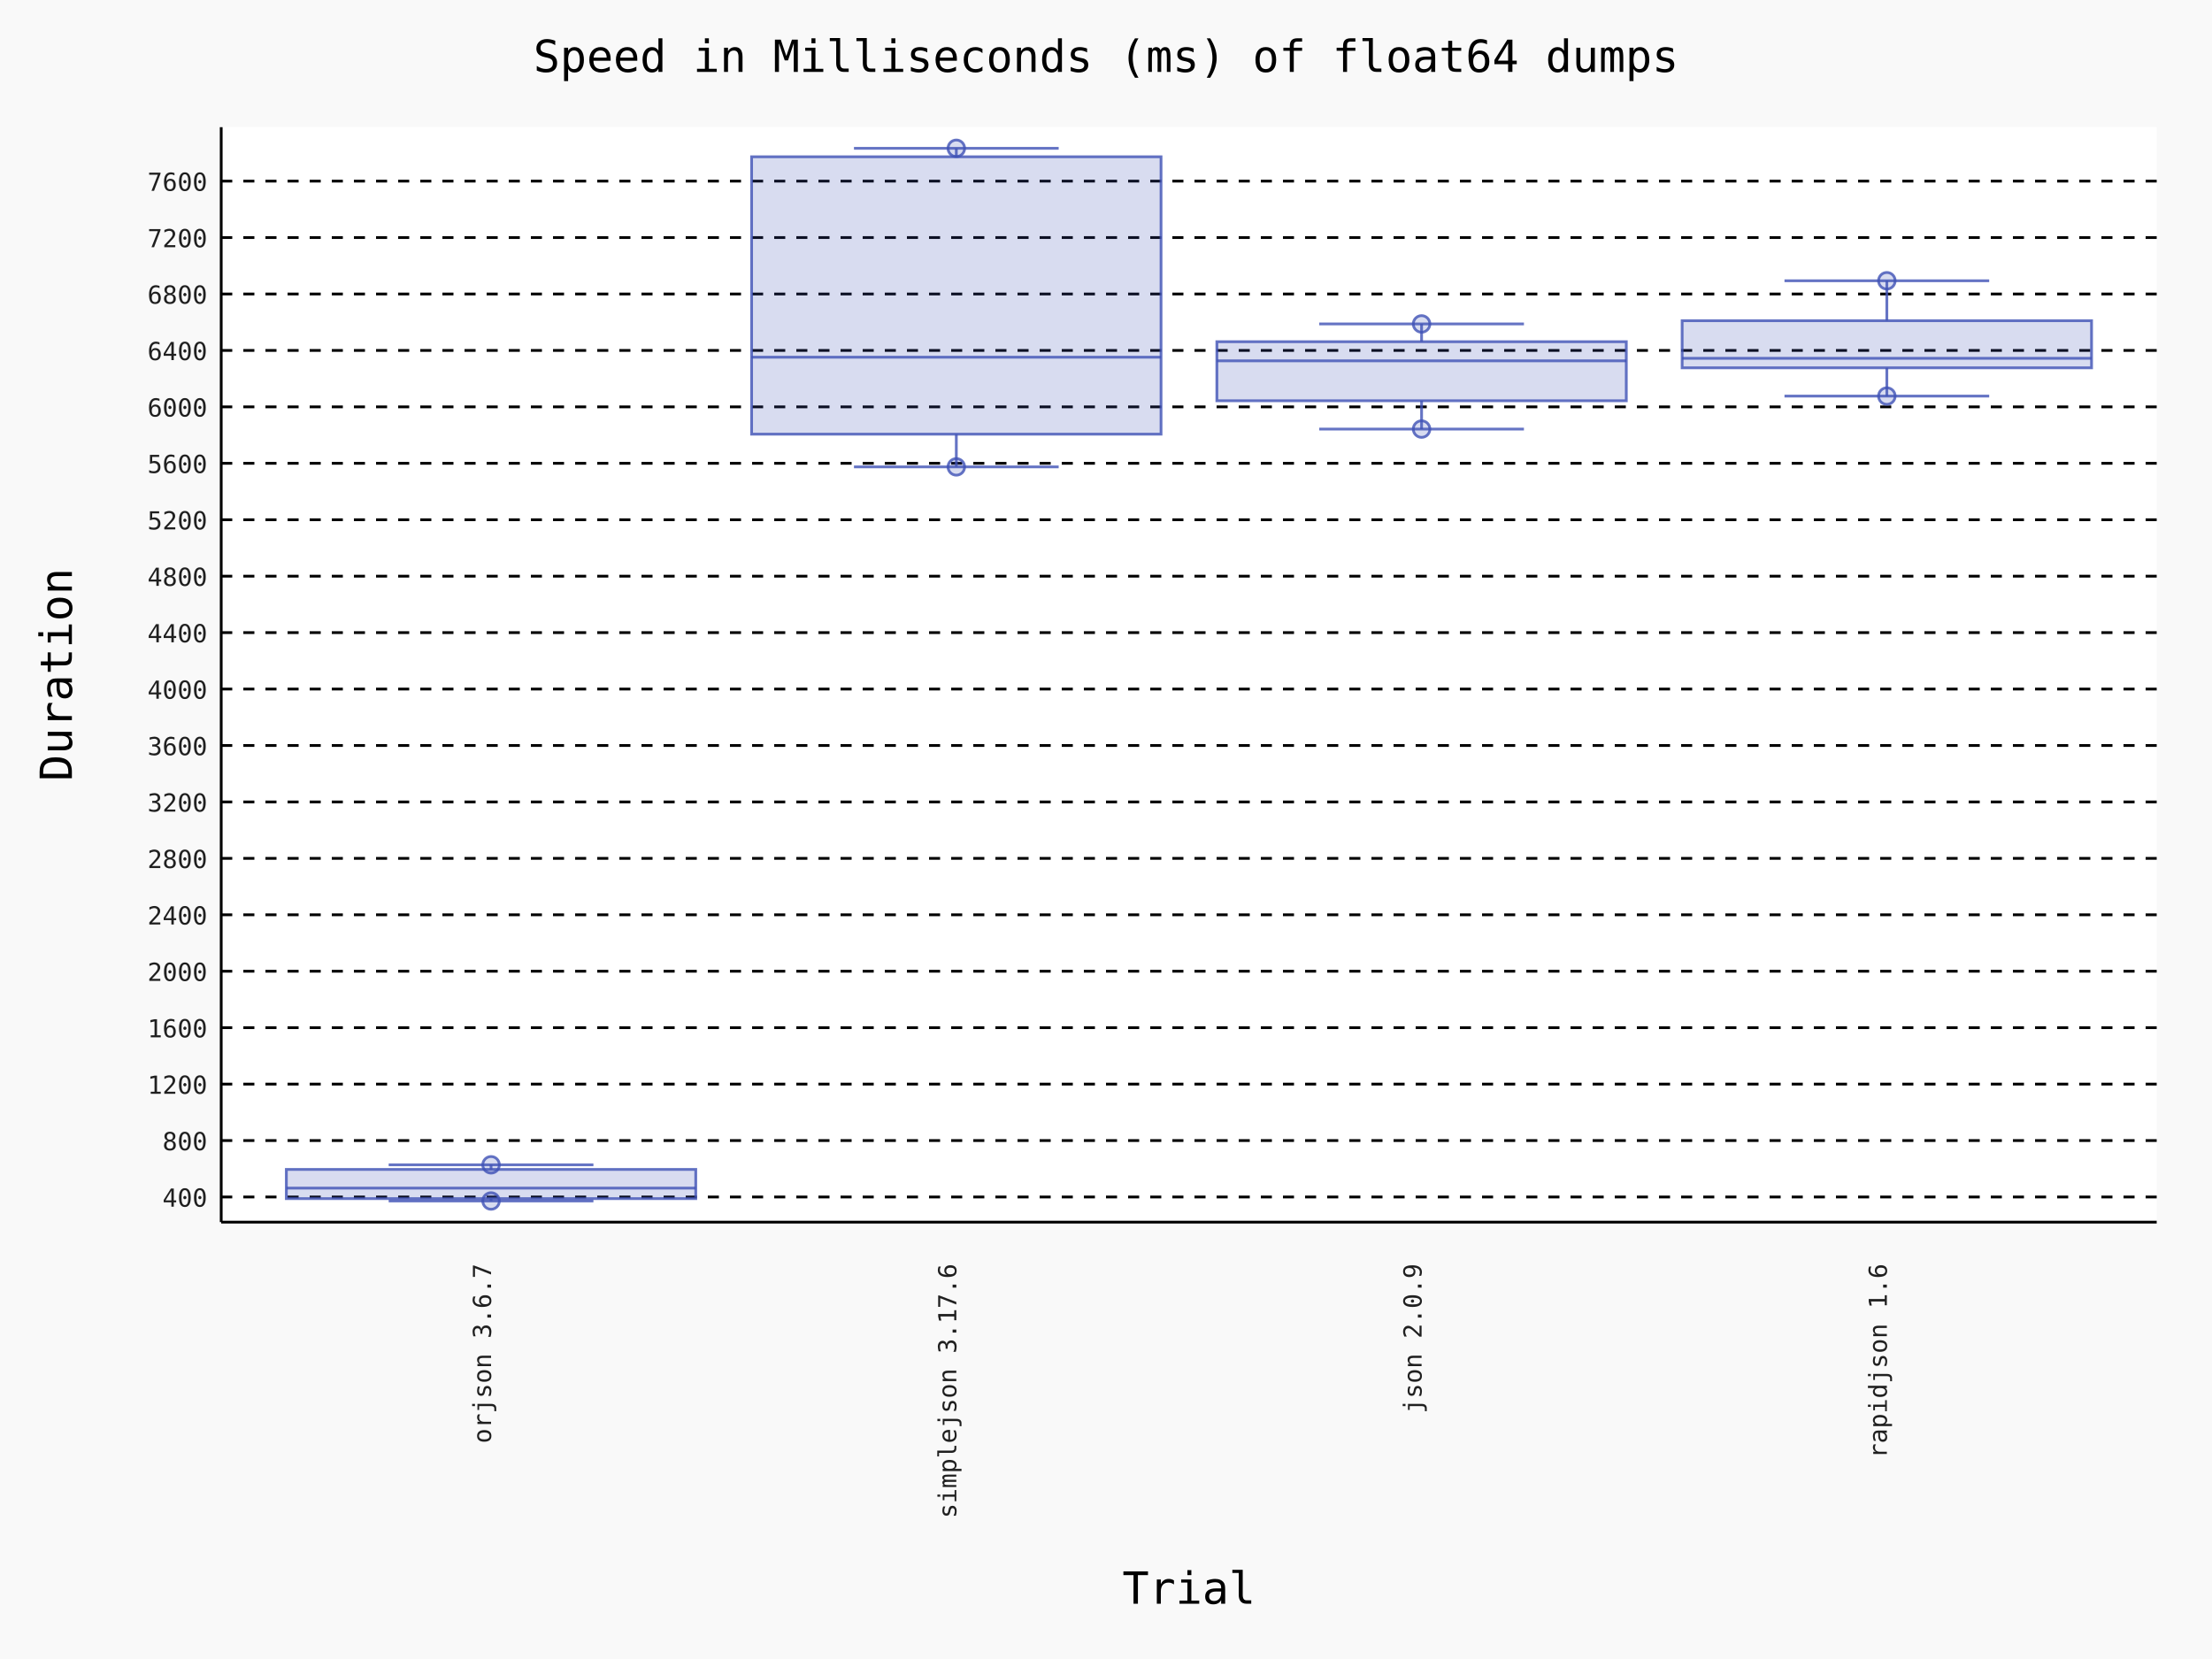
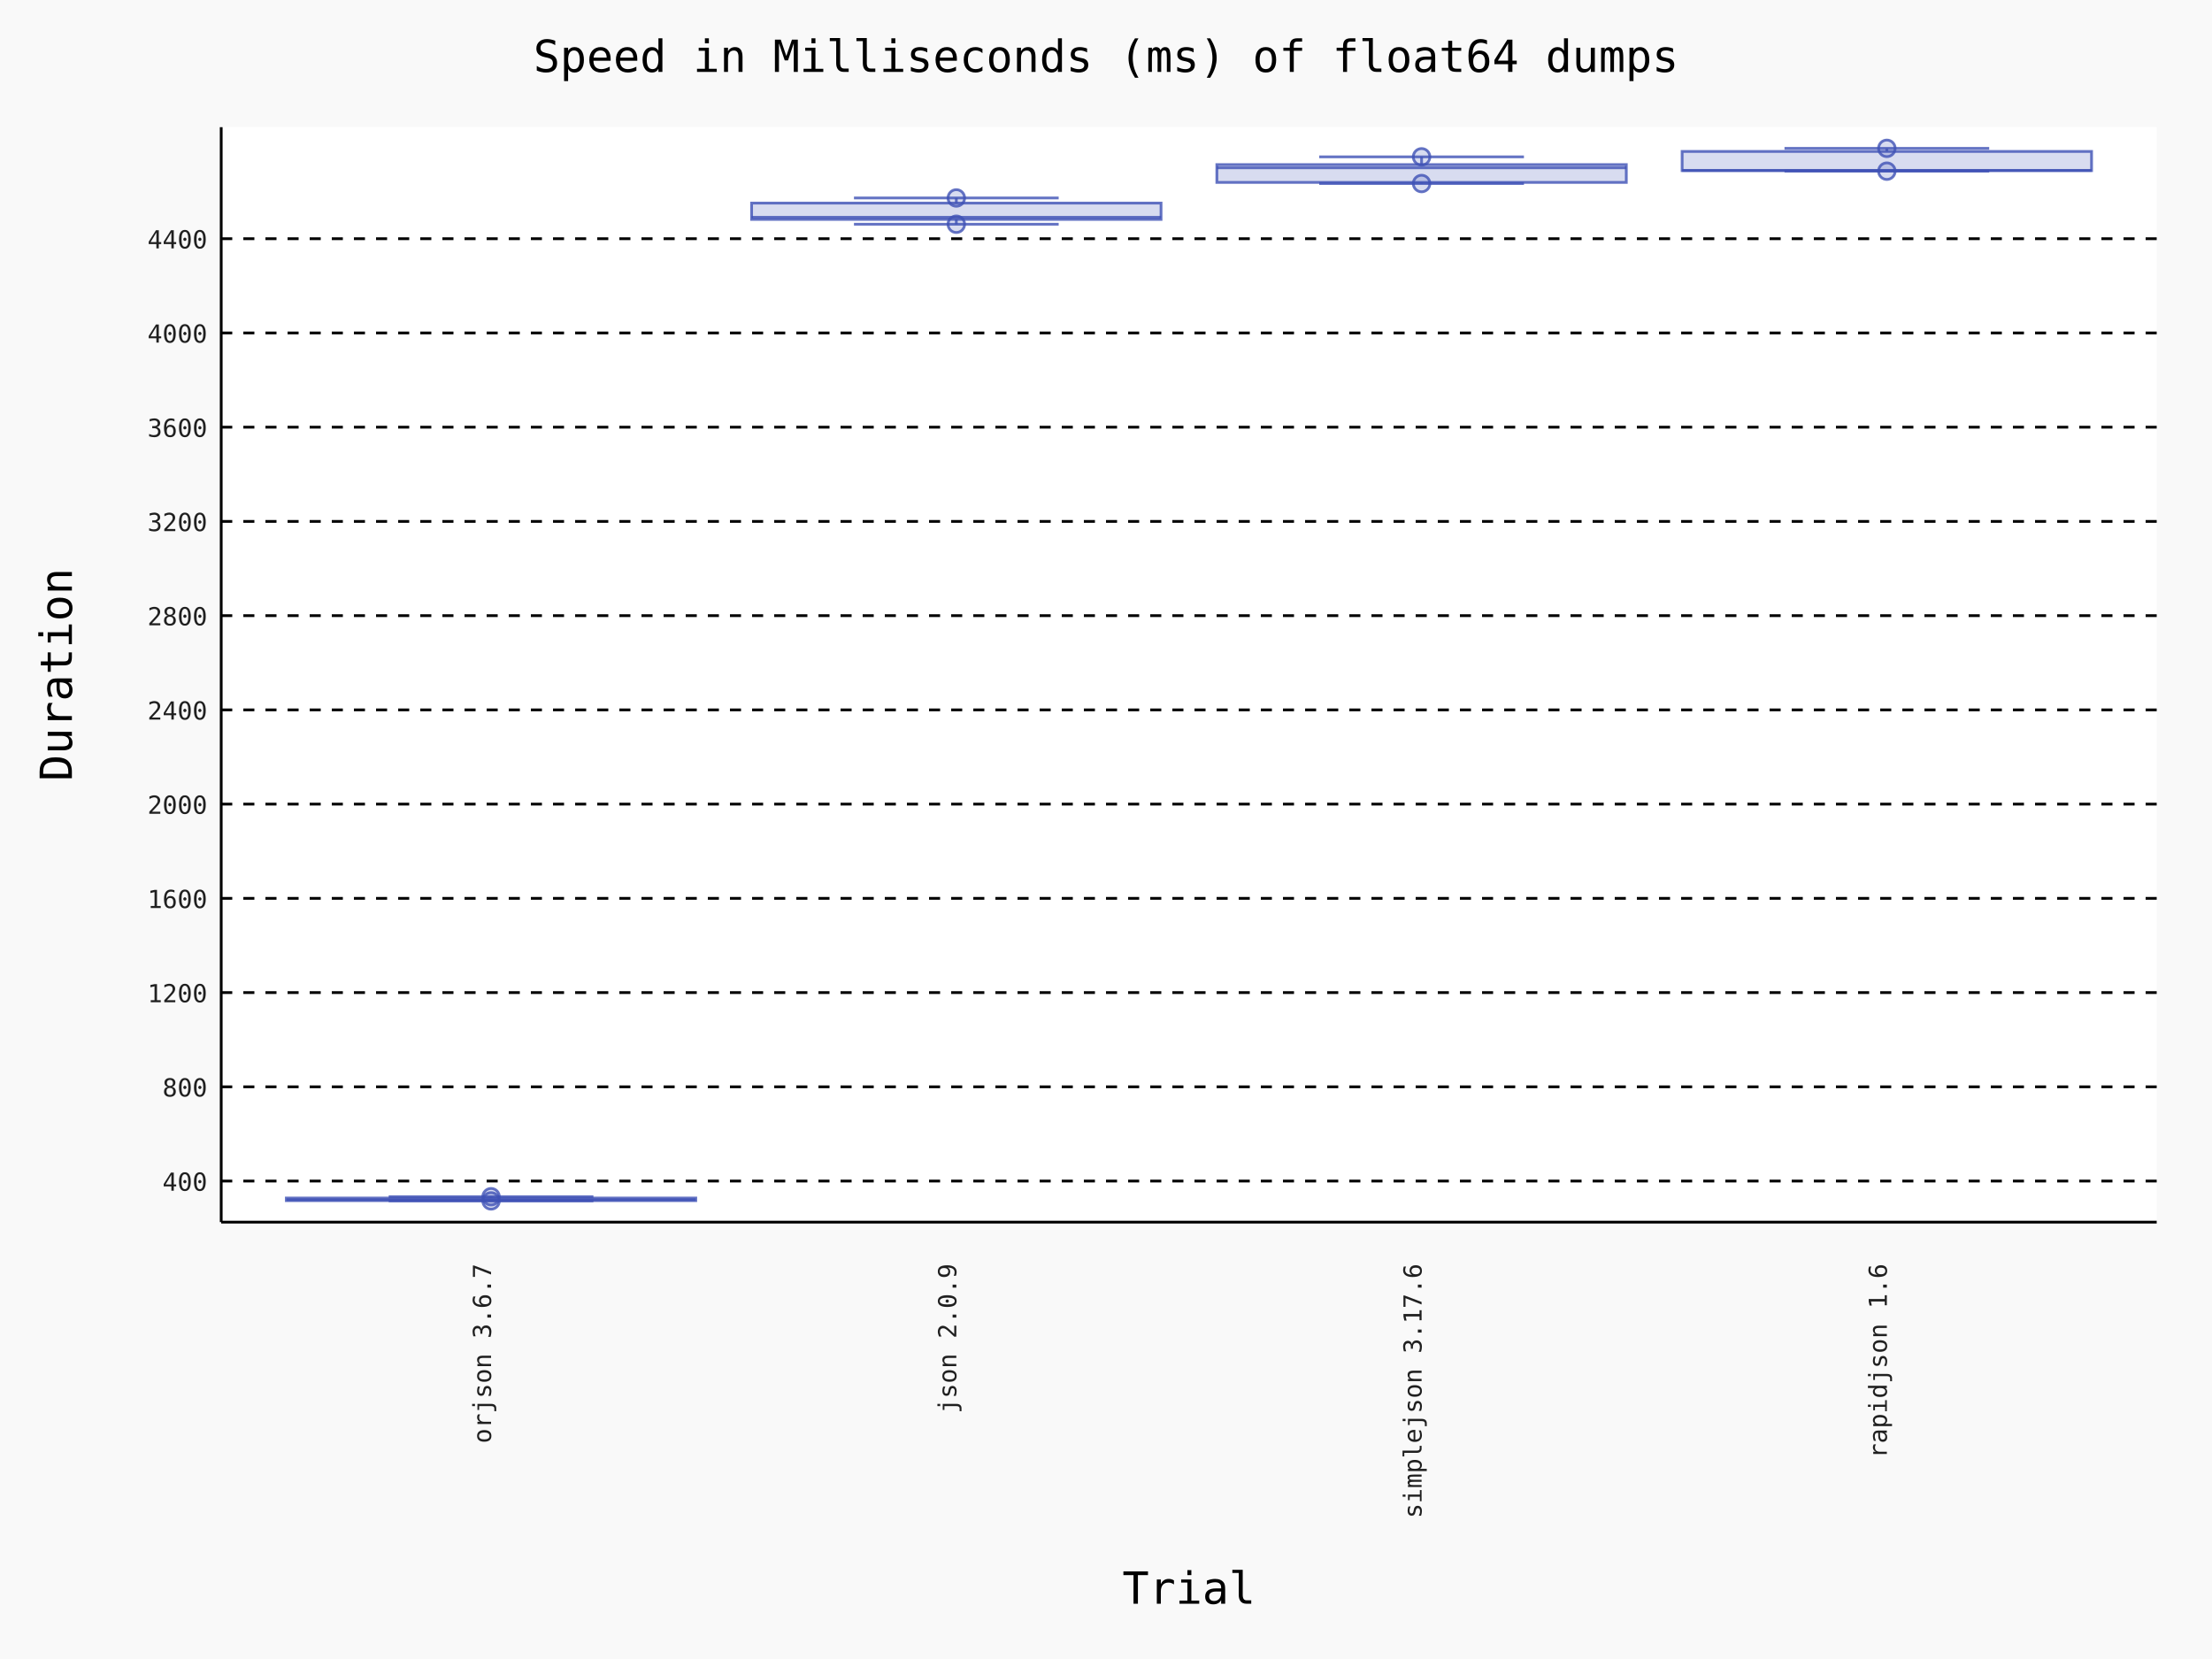
- <svg xmlns="http://www.w3.org/2000/svg" id="chart-a0ef05c3-7098-433a-9651-b5ea1ead9136" class="pygal-chart" viewBox="0 0 800 600">
+ <svg xmlns="http://www.w3.org/2000/svg" id="chart-a1914280-4fb1-48da-9730-33b486ab9bc2" class="pygal-chart" viewBox="0 0 800 600">
  <defs>
-     <style type="text/css">#chart-a0ef05c3-7098-433a-9651-b5ea1ead9136{-webkit-user-select:none;-webkit-font-smoothing:antialiased;font-family:Consolas,"Deja Vu Sans Mono","Bitstream Vera Sans Mono","Courier New",monospace}#chart-a0ef05c3-7098-433a-9651-b5ea1ead9136 .title{font-family:Consolas,"Deja Vu Sans Mono","Bitstream Vera Sans Mono","Courier New",monospace;font-size:16px}#chart-a0ef05c3-7098-433a-9651-b5ea1ead9136 .legends .legend text{font-family:Consolas,"Deja Vu Sans Mono","Bitstream Vera Sans Mono","Courier New",monospace;font-size:14px}#chart-a0ef05c3-7098-433a-9651-b5ea1ead9136 .axis text{font-family:Consolas,"Deja Vu Sans Mono","Bitstream Vera Sans Mono","Courier New",monospace;font-size:10px}#chart-a0ef05c3-7098-433a-9651-b5ea1ead9136 .axis text.major{font-family:Consolas,"Deja Vu Sans Mono","Bitstream Vera Sans Mono","Courier New",monospace;font-size:10px}#chart-a0ef05c3-7098-433a-9651-b5ea1ead9136 .text-overlay text.value{font-family:Consolas,"Deja Vu Sans Mono","Bitstream Vera Sans Mono","Courier New",monospace;font-size:16px}#chart-a0ef05c3-7098-433a-9651-b5ea1ead9136 .text-overlay text.label{font-family:Consolas,"Deja Vu Sans Mono","Bitstream Vera Sans Mono","Courier New",monospace;font-size:10px}#chart-a0ef05c3-7098-433a-9651-b5ea1ead9136 .tooltip{font-family:Consolas,"Deja Vu Sans Mono","Bitstream Vera Sans Mono","Courier New",monospace;font-size:14px}#chart-a0ef05c3-7098-433a-9651-b5ea1ead9136 text.no_data{font-family:Consolas,"Deja Vu Sans Mono","Bitstream Vera Sans Mono","Courier New",monospace;font-size:64px}
- #chart-a0ef05c3-7098-433a-9651-b5ea1ead9136{background-color:rgba(249,249,249,1)}#chart-a0ef05c3-7098-433a-9651-b5ea1ead9136 path,#chart-a0ef05c3-7098-433a-9651-b5ea1ead9136 line,#chart-a0ef05c3-7098-433a-9651-b5ea1ead9136 rect,#chart-a0ef05c3-7098-433a-9651-b5ea1ead9136 circle{-webkit-transition:150ms;-moz-transition:150ms;transition:150ms}#chart-a0ef05c3-7098-433a-9651-b5ea1ead9136 .graph &gt; .background{fill:rgba(249,249,249,1)}#chart-a0ef05c3-7098-433a-9651-b5ea1ead9136 .plot &gt; .background{fill:rgba(255,255,255,1)}#chart-a0ef05c3-7098-433a-9651-b5ea1ead9136 .graph{fill:rgba(0,0,0,.87)}#chart-a0ef05c3-7098-433a-9651-b5ea1ead9136 text.no_data{fill:rgba(0,0,0,1)}#chart-a0ef05c3-7098-433a-9651-b5ea1ead9136 .title{fill:rgba(0,0,0,1)}#chart-a0ef05c3-7098-433a-9651-b5ea1ead9136 .legends .legend text{fill:rgba(0,0,0,.87)}#chart-a0ef05c3-7098-433a-9651-b5ea1ead9136 .legends .legend:hover text{fill:rgba(0,0,0,1)}#chart-a0ef05c3-7098-433a-9651-b5ea1ead9136 .axis .line{stroke:rgba(0,0,0,1)}#chart-a0ef05c3-7098-433a-9651-b5ea1ead9136 .axis .guide.line{stroke:rgba(0,0,0,.54)}#chart-a0ef05c3-7098-433a-9651-b5ea1ead9136 .axis .major.line{stroke:rgba(0,0,0,.87)}#chart-a0ef05c3-7098-433a-9651-b5ea1ead9136 .axis text.major{fill:rgba(0,0,0,1)}#chart-a0ef05c3-7098-433a-9651-b5ea1ead9136 .axis.y .guides:hover .guide.line,#chart-a0ef05c3-7098-433a-9651-b5ea1ead9136 .line-graph .axis.x .guides:hover .guide.line,#chart-a0ef05c3-7098-433a-9651-b5ea1ead9136 .stackedline-graph .axis.x .guides:hover .guide.line,#chart-a0ef05c3-7098-433a-9651-b5ea1ead9136 .xy-graph .axis.x .guides:hover .guide.line{stroke:rgba(0,0,0,1)}#chart-a0ef05c3-7098-433a-9651-b5ea1ead9136 .axis .guides:hover text{fill:rgba(0,0,0,1)}#chart-a0ef05c3-7098-433a-9651-b5ea1ead9136 .reactive{fill-opacity:.7;stroke-opacity:.8;stroke-width:1}#chart-a0ef05c3-7098-433a-9651-b5ea1ead9136 .ci{stroke:rgba(0,0,0,.87)}#chart-a0ef05c3-7098-433a-9651-b5ea1ead9136 .reactive.active,#chart-a0ef05c3-7098-433a-9651-b5ea1ead9136 .active .reactive{fill-opacity:.8;stroke-opacity:.9;stroke-width:4}#chart-a0ef05c3-7098-433a-9651-b5ea1ead9136 .ci .reactive.active{stroke-width:1.5}#chart-a0ef05c3-7098-433a-9651-b5ea1ead9136 .series text{fill:rgba(0,0,0,1)}#chart-a0ef05c3-7098-433a-9651-b5ea1ead9136 .tooltip rect{fill:rgba(255,255,255,1);stroke:rgba(0,0,0,1);-webkit-transition:opacity 150ms;-moz-transition:opacity 150ms;transition:opacity 150ms}#chart-a0ef05c3-7098-433a-9651-b5ea1ead9136 .tooltip .label{fill:rgba(0,0,0,.87)}#chart-a0ef05c3-7098-433a-9651-b5ea1ead9136 .tooltip .label{fill:rgba(0,0,0,.87)}#chart-a0ef05c3-7098-433a-9651-b5ea1ead9136 .tooltip .legend{font-size:.8em;fill:rgba(0,0,0,.54)}#chart-a0ef05c3-7098-433a-9651-b5ea1ead9136 .tooltip .x_label{font-size:.6em;fill:rgba(0,0,0,1)}#chart-a0ef05c3-7098-433a-9651-b5ea1ead9136 .tooltip .xlink{font-size:.5em;text-decoration:underline}#chart-a0ef05c3-7098-433a-9651-b5ea1ead9136 .tooltip .value{font-size:1.5em}#chart-a0ef05c3-7098-433a-9651-b5ea1ead9136 .bound{font-size:.5em}#chart-a0ef05c3-7098-433a-9651-b5ea1ead9136 .max-value{font-size:.75em;fill:rgba(0,0,0,.54)}#chart-a0ef05c3-7098-433a-9651-b5ea1ead9136 .map-element{fill:rgba(255,255,255,1);stroke:rgba(0,0,0,.54) !important}#chart-a0ef05c3-7098-433a-9651-b5ea1ead9136 .map-element .reactive{fill-opacity:inherit;stroke-opacity:inherit}#chart-a0ef05c3-7098-433a-9651-b5ea1ead9136 .color-0,#chart-a0ef05c3-7098-433a-9651-b5ea1ead9136 .color-0 a:visited{stroke:#3F51B5;fill:#3F51B5}#chart-a0ef05c3-7098-433a-9651-b5ea1ead9136 .color-1,#chart-a0ef05c3-7098-433a-9651-b5ea1ead9136 .color-1 a:visited{stroke:#3F51B5;fill:#3F51B5}#chart-a0ef05c3-7098-433a-9651-b5ea1ead9136 .color-2,#chart-a0ef05c3-7098-433a-9651-b5ea1ead9136 .color-2 a:visited{stroke:#3F51B5;fill:#3F51B5}#chart-a0ef05c3-7098-433a-9651-b5ea1ead9136 .color-3,#chart-a0ef05c3-7098-433a-9651-b5ea1ead9136 .color-3 a:visited{stroke:#3F51B5;fill:#3F51B5}#chart-a0ef05c3-7098-433a-9651-b5ea1ead9136 .text-overlay .color-0 text{fill:black}#chart-a0ef05c3-7098-433a-9651-b5ea1ead9136 .text-overlay .color-1 text{fill:black}#chart-a0ef05c3-7098-433a-9651-b5ea1ead9136 .text-overlay .color-2 text{fill:black}#chart-a0ef05c3-7098-433a-9651-b5ea1ead9136 .text-overlay .color-3 text{fill:black}
- #chart-a0ef05c3-7098-433a-9651-b5ea1ead9136 text.no_data{text-anchor:middle}#chart-a0ef05c3-7098-433a-9651-b5ea1ead9136 .guide.line{fill:none}#chart-a0ef05c3-7098-433a-9651-b5ea1ead9136 .centered{text-anchor:middle}#chart-a0ef05c3-7098-433a-9651-b5ea1ead9136 .title{text-anchor:middle}#chart-a0ef05c3-7098-433a-9651-b5ea1ead9136 .legends .legend text{fill-opacity:1}#chart-a0ef05c3-7098-433a-9651-b5ea1ead9136 .axis.x text{text-anchor:middle}#chart-a0ef05c3-7098-433a-9651-b5ea1ead9136 .axis.x:not(.web) text[transform]{text-anchor:start}#chart-a0ef05c3-7098-433a-9651-b5ea1ead9136 .axis.x:not(.web) text[transform].backwards{text-anchor:end}#chart-a0ef05c3-7098-433a-9651-b5ea1ead9136 .axis.y text{text-anchor:end}#chart-a0ef05c3-7098-433a-9651-b5ea1ead9136 .axis.y text[transform].backwards{text-anchor:start}#chart-a0ef05c3-7098-433a-9651-b5ea1ead9136 .axis.y2 text{text-anchor:start}#chart-a0ef05c3-7098-433a-9651-b5ea1ead9136 .axis.y2 text[transform].backwards{text-anchor:end}#chart-a0ef05c3-7098-433a-9651-b5ea1ead9136 .axis .guide.line{stroke-dasharray:4,4;stroke:black}#chart-a0ef05c3-7098-433a-9651-b5ea1ead9136 .axis .major.guide.line{stroke-dasharray:6,6;stroke:black}#chart-a0ef05c3-7098-433a-9651-b5ea1ead9136 .horizontal .axis.y .guide.line,#chart-a0ef05c3-7098-433a-9651-b5ea1ead9136 .horizontal .axis.y2 .guide.line,#chart-a0ef05c3-7098-433a-9651-b5ea1ead9136 .vertical .axis.x .guide.line{opacity:0}#chart-a0ef05c3-7098-433a-9651-b5ea1ead9136 .horizontal .axis.always_show .guide.line,#chart-a0ef05c3-7098-433a-9651-b5ea1ead9136 .vertical .axis.always_show .guide.line{opacity:1 !important}#chart-a0ef05c3-7098-433a-9651-b5ea1ead9136 .axis.y .guides:hover .guide.line,#chart-a0ef05c3-7098-433a-9651-b5ea1ead9136 .axis.y2 .guides:hover .guide.line,#chart-a0ef05c3-7098-433a-9651-b5ea1ead9136 .axis.x .guides:hover .guide.line{opacity:1}#chart-a0ef05c3-7098-433a-9651-b5ea1ead9136 .axis .guides:hover text{opacity:1}#chart-a0ef05c3-7098-433a-9651-b5ea1ead9136 .nofill{fill:none}#chart-a0ef05c3-7098-433a-9651-b5ea1ead9136 .subtle-fill{fill-opacity:.2}#chart-a0ef05c3-7098-433a-9651-b5ea1ead9136 .dot{stroke-width:1px;fill-opacity:1;stroke-opacity:1}#chart-a0ef05c3-7098-433a-9651-b5ea1ead9136 .dot.active{stroke-width:5px}#chart-a0ef05c3-7098-433a-9651-b5ea1ead9136 .dot.negative{fill:transparent}#chart-a0ef05c3-7098-433a-9651-b5ea1ead9136 text,#chart-a0ef05c3-7098-433a-9651-b5ea1ead9136 tspan{stroke:none !important}#chart-a0ef05c3-7098-433a-9651-b5ea1ead9136 .series text.active{opacity:1}#chart-a0ef05c3-7098-433a-9651-b5ea1ead9136 .tooltip rect{fill-opacity:.95;stroke-width:.5}#chart-a0ef05c3-7098-433a-9651-b5ea1ead9136 .tooltip text{fill-opacity:1}#chart-a0ef05c3-7098-433a-9651-b5ea1ead9136 .showable{visibility:hidden}#chart-a0ef05c3-7098-433a-9651-b5ea1ead9136 .showable.shown{visibility:visible}#chart-a0ef05c3-7098-433a-9651-b5ea1ead9136 .gauge-background{fill:rgba(229,229,229,1);stroke:none}#chart-a0ef05c3-7098-433a-9651-b5ea1ead9136 .bg-lines{stroke:rgba(249,249,249,1);stroke-width:2px}
+     <style type="text/css">#chart-a1914280-4fb1-48da-9730-33b486ab9bc2{-webkit-user-select:none;-webkit-font-smoothing:antialiased;font-family:Consolas,"Deja Vu Sans Mono","Bitstream Vera Sans Mono","Courier New",monospace}#chart-a1914280-4fb1-48da-9730-33b486ab9bc2 .title{font-family:Consolas,"Deja Vu Sans Mono","Bitstream Vera Sans Mono","Courier New",monospace;font-size:16px}#chart-a1914280-4fb1-48da-9730-33b486ab9bc2 .legends .legend text{font-family:Consolas,"Deja Vu Sans Mono","Bitstream Vera Sans Mono","Courier New",monospace;font-size:14px}#chart-a1914280-4fb1-48da-9730-33b486ab9bc2 .axis text{font-family:Consolas,"Deja Vu Sans Mono","Bitstream Vera Sans Mono","Courier New",monospace;font-size:10px}#chart-a1914280-4fb1-48da-9730-33b486ab9bc2 .axis text.major{font-family:Consolas,"Deja Vu Sans Mono","Bitstream Vera Sans Mono","Courier New",monospace;font-size:10px}#chart-a1914280-4fb1-48da-9730-33b486ab9bc2 .text-overlay text.value{font-family:Consolas,"Deja Vu Sans Mono","Bitstream Vera Sans Mono","Courier New",monospace;font-size:16px}#chart-a1914280-4fb1-48da-9730-33b486ab9bc2 .text-overlay text.label{font-family:Consolas,"Deja Vu Sans Mono","Bitstream Vera Sans Mono","Courier New",monospace;font-size:10px}#chart-a1914280-4fb1-48da-9730-33b486ab9bc2 .tooltip{font-family:Consolas,"Deja Vu Sans Mono","Bitstream Vera Sans Mono","Courier New",monospace;font-size:14px}#chart-a1914280-4fb1-48da-9730-33b486ab9bc2 text.no_data{font-family:Consolas,"Deja Vu Sans Mono","Bitstream Vera Sans Mono","Courier New",monospace;font-size:64px}
+ #chart-a1914280-4fb1-48da-9730-33b486ab9bc2{background-color:rgba(249,249,249,1)}#chart-a1914280-4fb1-48da-9730-33b486ab9bc2 path,#chart-a1914280-4fb1-48da-9730-33b486ab9bc2 line,#chart-a1914280-4fb1-48da-9730-33b486ab9bc2 rect,#chart-a1914280-4fb1-48da-9730-33b486ab9bc2 circle{-webkit-transition:150ms;-moz-transition:150ms;transition:150ms}#chart-a1914280-4fb1-48da-9730-33b486ab9bc2 .graph &gt; .background{fill:rgba(249,249,249,1)}#chart-a1914280-4fb1-48da-9730-33b486ab9bc2 .plot &gt; .background{fill:rgba(255,255,255,1)}#chart-a1914280-4fb1-48da-9730-33b486ab9bc2 .graph{fill:rgba(0,0,0,.87)}#chart-a1914280-4fb1-48da-9730-33b486ab9bc2 text.no_data{fill:rgba(0,0,0,1)}#chart-a1914280-4fb1-48da-9730-33b486ab9bc2 .title{fill:rgba(0,0,0,1)}#chart-a1914280-4fb1-48da-9730-33b486ab9bc2 .legends .legend text{fill:rgba(0,0,0,.87)}#chart-a1914280-4fb1-48da-9730-33b486ab9bc2 .legends .legend:hover text{fill:rgba(0,0,0,1)}#chart-a1914280-4fb1-48da-9730-33b486ab9bc2 .axis .line{stroke:rgba(0,0,0,1)}#chart-a1914280-4fb1-48da-9730-33b486ab9bc2 .axis .guide.line{stroke:rgba(0,0,0,.54)}#chart-a1914280-4fb1-48da-9730-33b486ab9bc2 .axis .major.line{stroke:rgba(0,0,0,.87)}#chart-a1914280-4fb1-48da-9730-33b486ab9bc2 .axis text.major{fill:rgba(0,0,0,1)}#chart-a1914280-4fb1-48da-9730-33b486ab9bc2 .axis.y .guides:hover .guide.line,#chart-a1914280-4fb1-48da-9730-33b486ab9bc2 .line-graph .axis.x .guides:hover .guide.line,#chart-a1914280-4fb1-48da-9730-33b486ab9bc2 .stackedline-graph .axis.x .guides:hover .guide.line,#chart-a1914280-4fb1-48da-9730-33b486ab9bc2 .xy-graph .axis.x .guides:hover .guide.line{stroke:rgba(0,0,0,1)}#chart-a1914280-4fb1-48da-9730-33b486ab9bc2 .axis .guides:hover text{fill:rgba(0,0,0,1)}#chart-a1914280-4fb1-48da-9730-33b486ab9bc2 .reactive{fill-opacity:.7;stroke-opacity:.8;stroke-width:1}#chart-a1914280-4fb1-48da-9730-33b486ab9bc2 .ci{stroke:rgba(0,0,0,.87)}#chart-a1914280-4fb1-48da-9730-33b486ab9bc2 .reactive.active,#chart-a1914280-4fb1-48da-9730-33b486ab9bc2 .active .reactive{fill-opacity:.8;stroke-opacity:.9;stroke-width:4}#chart-a1914280-4fb1-48da-9730-33b486ab9bc2 .ci .reactive.active{stroke-width:1.5}#chart-a1914280-4fb1-48da-9730-33b486ab9bc2 .series text{fill:rgba(0,0,0,1)}#chart-a1914280-4fb1-48da-9730-33b486ab9bc2 .tooltip rect{fill:rgba(255,255,255,1);stroke:rgba(0,0,0,1);-webkit-transition:opacity 150ms;-moz-transition:opacity 150ms;transition:opacity 150ms}#chart-a1914280-4fb1-48da-9730-33b486ab9bc2 .tooltip .label{fill:rgba(0,0,0,.87)}#chart-a1914280-4fb1-48da-9730-33b486ab9bc2 .tooltip .label{fill:rgba(0,0,0,.87)}#chart-a1914280-4fb1-48da-9730-33b486ab9bc2 .tooltip .legend{font-size:.8em;fill:rgba(0,0,0,.54)}#chart-a1914280-4fb1-48da-9730-33b486ab9bc2 .tooltip .x_label{font-size:.6em;fill:rgba(0,0,0,1)}#chart-a1914280-4fb1-48da-9730-33b486ab9bc2 .tooltip .xlink{font-size:.5em;text-decoration:underline}#chart-a1914280-4fb1-48da-9730-33b486ab9bc2 .tooltip .value{font-size:1.5em}#chart-a1914280-4fb1-48da-9730-33b486ab9bc2 .bound{font-size:.5em}#chart-a1914280-4fb1-48da-9730-33b486ab9bc2 .max-value{font-size:.75em;fill:rgba(0,0,0,.54)}#chart-a1914280-4fb1-48da-9730-33b486ab9bc2 .map-element{fill:rgba(255,255,255,1);stroke:rgba(0,0,0,.54) !important}#chart-a1914280-4fb1-48da-9730-33b486ab9bc2 .map-element .reactive{fill-opacity:inherit;stroke-opacity:inherit}#chart-a1914280-4fb1-48da-9730-33b486ab9bc2 .color-0,#chart-a1914280-4fb1-48da-9730-33b486ab9bc2 .color-0 a:visited{stroke:#3F51B5;fill:#3F51B5}#chart-a1914280-4fb1-48da-9730-33b486ab9bc2 .color-1,#chart-a1914280-4fb1-48da-9730-33b486ab9bc2 .color-1 a:visited{stroke:#3F51B5;fill:#3F51B5}#chart-a1914280-4fb1-48da-9730-33b486ab9bc2 .color-2,#chart-a1914280-4fb1-48da-9730-33b486ab9bc2 .color-2 a:visited{stroke:#3F51B5;fill:#3F51B5}#chart-a1914280-4fb1-48da-9730-33b486ab9bc2 .color-3,#chart-a1914280-4fb1-48da-9730-33b486ab9bc2 .color-3 a:visited{stroke:#3F51B5;fill:#3F51B5}#chart-a1914280-4fb1-48da-9730-33b486ab9bc2 .text-overlay .color-0 text{fill:black}#chart-a1914280-4fb1-48da-9730-33b486ab9bc2 .text-overlay .color-1 text{fill:black}#chart-a1914280-4fb1-48da-9730-33b486ab9bc2 .text-overlay .color-2 text{fill:black}#chart-a1914280-4fb1-48da-9730-33b486ab9bc2 .text-overlay .color-3 text{fill:black}
+ #chart-a1914280-4fb1-48da-9730-33b486ab9bc2 text.no_data{text-anchor:middle}#chart-a1914280-4fb1-48da-9730-33b486ab9bc2 .guide.line{fill:none}#chart-a1914280-4fb1-48da-9730-33b486ab9bc2 .centered{text-anchor:middle}#chart-a1914280-4fb1-48da-9730-33b486ab9bc2 .title{text-anchor:middle}#chart-a1914280-4fb1-48da-9730-33b486ab9bc2 .legends .legend text{fill-opacity:1}#chart-a1914280-4fb1-48da-9730-33b486ab9bc2 .axis.x text{text-anchor:middle}#chart-a1914280-4fb1-48da-9730-33b486ab9bc2 .axis.x:not(.web) text[transform]{text-anchor:start}#chart-a1914280-4fb1-48da-9730-33b486ab9bc2 .axis.x:not(.web) text[transform].backwards{text-anchor:end}#chart-a1914280-4fb1-48da-9730-33b486ab9bc2 .axis.y text{text-anchor:end}#chart-a1914280-4fb1-48da-9730-33b486ab9bc2 .axis.y text[transform].backwards{text-anchor:start}#chart-a1914280-4fb1-48da-9730-33b486ab9bc2 .axis.y2 text{text-anchor:start}#chart-a1914280-4fb1-48da-9730-33b486ab9bc2 .axis.y2 text[transform].backwards{text-anchor:end}#chart-a1914280-4fb1-48da-9730-33b486ab9bc2 .axis .guide.line{stroke-dasharray:4,4;stroke:black}#chart-a1914280-4fb1-48da-9730-33b486ab9bc2 .axis .major.guide.line{stroke-dasharray:6,6;stroke:black}#chart-a1914280-4fb1-48da-9730-33b486ab9bc2 .horizontal .axis.y .guide.line,#chart-a1914280-4fb1-48da-9730-33b486ab9bc2 .horizontal .axis.y2 .guide.line,#chart-a1914280-4fb1-48da-9730-33b486ab9bc2 .vertical .axis.x .guide.line{opacity:0}#chart-a1914280-4fb1-48da-9730-33b486ab9bc2 .horizontal .axis.always_show .guide.line,#chart-a1914280-4fb1-48da-9730-33b486ab9bc2 .vertical .axis.always_show .guide.line{opacity:1 !important}#chart-a1914280-4fb1-48da-9730-33b486ab9bc2 .axis.y .guides:hover .guide.line,#chart-a1914280-4fb1-48da-9730-33b486ab9bc2 .axis.y2 .guides:hover .guide.line,#chart-a1914280-4fb1-48da-9730-33b486ab9bc2 .axis.x .guides:hover .guide.line{opacity:1}#chart-a1914280-4fb1-48da-9730-33b486ab9bc2 .axis .guides:hover text{opacity:1}#chart-a1914280-4fb1-48da-9730-33b486ab9bc2 .nofill{fill:none}#chart-a1914280-4fb1-48da-9730-33b486ab9bc2 .subtle-fill{fill-opacity:.2}#chart-a1914280-4fb1-48da-9730-33b486ab9bc2 .dot{stroke-width:1px;fill-opacity:1;stroke-opacity:1}#chart-a1914280-4fb1-48da-9730-33b486ab9bc2 .dot.active{stroke-width:5px}#chart-a1914280-4fb1-48da-9730-33b486ab9bc2 .dot.negative{fill:transparent}#chart-a1914280-4fb1-48da-9730-33b486ab9bc2 text,#chart-a1914280-4fb1-48da-9730-33b486ab9bc2 tspan{stroke:none !important}#chart-a1914280-4fb1-48da-9730-33b486ab9bc2 .series text.active{opacity:1}#chart-a1914280-4fb1-48da-9730-33b486ab9bc2 .tooltip rect{fill-opacity:.95;stroke-width:.5}#chart-a1914280-4fb1-48da-9730-33b486ab9bc2 .tooltip text{fill-opacity:1}#chart-a1914280-4fb1-48da-9730-33b486ab9bc2 .showable{visibility:hidden}#chart-a1914280-4fb1-48da-9730-33b486ab9bc2 .showable.shown{visibility:visible}#chart-a1914280-4fb1-48da-9730-33b486ab9bc2 .gauge-background{fill:rgba(229,229,229,1);stroke:none}#chart-a1914280-4fb1-48da-9730-33b486ab9bc2 .bg-lines{stroke:rgba(249,249,249,1);stroke-width:2px}
.tooltip .value{font-size:1em !important}.axis text{font-size:9px !important}</style>
  </defs>
  <g class="graph custombox-graph vertical">
    <rect x="0" y="0" width="800" height="600" class="background" />
    <g transform="translate(80, 46)" class="plot">
      <rect x="0" y="0" width="700.0" height="396.0" class="background" />
      <g class="axis y always_show">
        <path d="M0 396 h700" class="line" />
        <g class="guides">
-           <path d="M0 386.905 h700" class="guide line" />
-           <text x="-5" y="390.405" class="">400</text>
+           <path d="M0 381.142 h700" class="guide line" />
+           <text x="-5" y="384.642" class="">400</text>
        </g>
        <g class="guides">
-           <path d="M0 366.494 h700" class="guide line" />
-           <text x="-5" y="369.994" class="">800</text>
+           <path d="M0 347.061 h700" class="guide line" />
+           <text x="-5" y="350.561" class="">800</text>
        </g>
        <g class="guides">
-           <path d="M0 346.083 h700" class="guide line" />
-           <text x="-5" y="349.583" class="">1200</text>
+           <path d="M0 312.981 h700" class="guide line" />
+           <text x="-5" y="316.481" class="">1200</text>
        </g>
        <g class="guides">
-           <path d="M0 325.671 h700" class="guide line" />
-           <text x="-5" y="329.171" class="">1600</text>
+           <path d="M0 278.9 h700" class="guide line" />
+           <text x="-5" y="282.4" class="">1600</text>
        </g>
        <g class="guides">
-           <path d="M0 305.26 h700" class="guide line" />
-           <text x="-5" y="308.76" class="">2000</text>
+           <path d="M0 244.819 h700" class="guide line" />
+           <text x="-5" y="248.319" class="">2000</text>
        </g>
        <g class="guides">
-           <path d="M0 284.849 h700" class="guide line" />
-           <text x="-5" y="288.349" class="">2400</text>
+           <path d="M0 210.738 h700" class="guide line" />
+           <text x="-5" y="214.238" class="">2400</text>
        </g>
        <g class="guides">
-           <path d="M0 264.438 h700" class="guide line" />
-           <text x="-5" y="267.938" class="">2800</text>
+           <path d="M0 176.657 h700" class="guide line" />
+           <text x="-5" y="180.157" class="">2800</text>
        </g>
        <g class="guides">
-           <path d="M0 244.027 h700" class="guide line" />
-           <text x="-5" y="247.527" class="">3200</text>
+           <path d="M0 142.576 h700" class="guide line" />
+           <text x="-5" y="146.076" class="">3200</text>
        </g>
        <g class="guides">
-           <path d="M0 223.616 h700" class="guide line" />
-           <text x="-5" y="227.116" class="">3600</text>
+           <path d="M0 108.495 h700" class="guide line" />
+           <text x="-5" y="111.995" class="">3600</text>
        </g>
        <g class="guides">
-           <path d="M0 203.205 h700" class="guide line" />
-           <text x="-5" y="206.705" class="">4000</text>
+           <path d="M0 74.414 h700" class="guide line" />
+           <text x="-5" y="77.914" class="">4000</text>
        </g>
        <g class="guides">
-           <path d="M0 182.794 h700" class="guide line" />
-           <text x="-5" y="186.294" class="">4400</text>
-         </g>
-         <g class="guides">
-           <path d="M0 162.383 h700" class="guide line" />
-           <text x="-5" y="165.883" class="">4800</text>
-         </g>
-         <g class="guides">
-           <path d="M0 141.972 h700" class="guide line" />
-           <text x="-5" y="145.472" class="">5200</text>
-         </g>
-         <g class="guides">
-           <path d="M0 121.56 h700" class="guide line" />
-           <text x="-5" y="125.06" class="">5600</text>
-         </g>
-         <g class="guides">
-           <path d="M0 101.149 h700" class="guide line" />
-           <text x="-5" y="104.649" class="">6000</text>
-         </g>
-         <g class="guides">
-           <path d="M0 80.738 h700" class="guide line" />
-           <text x="-5" y="84.238" class="">6400</text>
-         </g>
-         <g class="guides">
-           <path d="M0 60.327 h700" class="guide line" />
-           <text x="-5" y="63.827" class="">6800</text>
-         </g>
-         <g class="guides">
-           <path d="M0 39.916 h700" class="guide line" />
-           <text x="-5" y="43.416" class="">7200</text>
-         </g>
-         <g class="guides">
-           <path d="M0 19.505 h700" class="guide line" />
-           <text x="-5" y="23.005" class="">7600</text>
+           <path d="M0 40.333 h700" class="guide line" />
+           <text x="-5" y="43.833" class="">4400</text>
        </g>
      </g>
      <g class="axis x">
        <path d="M0 0 v396" class="line" />
        <g class="guides">
          <path d="M97.596 0 v396" class="guide line" />
          <text x="97.596" y="411.0" class="backwards" transform="rotate(270 97.59615 411)">orjson 3.6.7</text>
        </g>
        <g class="guides">
          <path d="M265.865 0 v396" class="guide line" />
-           <text x="265.865" y="411.0" class="backwards" transform="rotate(270 265.8654 411)">simplejson 3.17.6</text>
+           <text x="265.865" y="411.0" class="backwards" transform="rotate(270 265.8654 411)">json 2.0.9</text>
        </g>
        <g class="guides">
          <path d="M434.135 0 v396" class="guide line" />
-           <text x="434.135" y="411.0" class="backwards" transform="rotate(270 434.1346 411)">json 2.0.9</text>
+           <text x="434.135" y="411.0" class="backwards" transform="rotate(270 434.1346 411)">simplejson 3.17.6</text>
        </g>
        <g class="guides">
          <path d="M602.404 0 v396" class="guide line" />
          <text x="602.404" y="411.0" class="backwards" transform="rotate(270 602.4038 411)">rapidjson 1.6</text>
        </g>
      </g>
      <g class="series serie-0 color-0">
        <g class="boxes">
          <g class="box">
-             <path stroke-width="3" d="M60.577 388.353 L134.615 388.353" class="reactive tooltip-trigger" />
-             <path stroke-width="3" d="M23.558 383.696 L171.635 383.696" class="reactive tooltip-trigger" />
-             <path stroke-width="3" d="M60.577 375.274 L134.615 375.274" class="reactive tooltip-trigger" />
-             <path stroke-width="2" d="M97.596 388.353 L97.596 387.5" class="reactive tooltip-trigger" />
-             <path stroke-width="2" d="M97.596 375.274 L97.596 376.935" class="reactive tooltip-trigger" />
-             <rect x="23.558" y="376.935" height="10.565" width="148.077" class="subtle-fill reactive tooltip-trigger" />
-             <circle cx="97.596" cy="388.353" r="3" class="subtle-fill reactive tooltip-trigger" />
-             <circle cx="97.596" cy="375.274" r="3" class="subtle-fill reactive tooltip-trigger" />
+             <path stroke-width="3" d="M60.577 388.319 L134.615 388.319" class="reactive tooltip-trigger" />
+             <path stroke-width="3" d="M23.558 387.911 L171.635 387.911" class="reactive tooltip-trigger" />
+             <path stroke-width="3" d="M60.577 386.819 L134.615 386.819" class="reactive tooltip-trigger" />
+             <path stroke-width="2" d="M97.596 388.319 L97.596 388.219" class="reactive tooltip-trigger" />
+             <path stroke-width="2" d="M97.596 386.819 L97.596 387.283" class="reactive tooltip-trigger" />
+             <rect x="23.558" y="387.283" height="0.936" width="148.077" class="subtle-fill reactive tooltip-trigger" />
+             <circle cx="97.596" cy="388.319" r="3" class="subtle-fill reactive tooltip-trigger" />
+             <circle cx="97.596" cy="386.819" r="3" class="subtle-fill reactive tooltip-trigger" />
          </g>
        </g>
      </g>
      <g class="series serie-1 color-1">
        <g class="boxes">
          <g class="box">
-             <path stroke-width="3" d="M228.846 122.855 L302.885 122.855" class="reactive tooltip-trigger" />
-             <path stroke-width="3" d="M191.827 83.188 L339.904 83.188" class="reactive tooltip-trigger" />
-             <path stroke-width="3" d="M228.846 7.636 L302.885 7.636" class="reactive tooltip-trigger" />
-             <path stroke-width="2" d="M265.865 122.855 L265.865 111.023" class="reactive tooltip-trigger" />
-             <path stroke-width="2" d="M265.865 7.636 L265.865 10.699" class="reactive tooltip-trigger" />
-             <rect x="191.827" y="10.699" height="100.324" width="148.077" class="subtle-fill reactive tooltip-trigger" />
-             <circle cx="265.865" cy="122.855" r="3" class="subtle-fill reactive tooltip-trigger" />
-             <circle cx="265.865" cy="7.636" r="3" class="subtle-fill reactive tooltip-trigger" />
+             <path stroke-width="3" d="M228.846 35.093 L302.885 35.093" class="reactive tooltip-trigger" />
+             <path stroke-width="3" d="M191.827 32.59 L339.904 32.59" class="reactive tooltip-trigger" />
+             <path stroke-width="3" d="M228.846 25.598 L302.885 25.598" class="reactive tooltip-trigger" />
+             <path stroke-width="2" d="M265.865 35.093 L265.865 33.35" class="reactive tooltip-trigger" />
+             <path stroke-width="2" d="M265.865 25.598 L265.865 27.449" class="reactive tooltip-trigger" />
+             <rect x="191.827" y="27.449" height="5.902" width="148.077" class="subtle-fill reactive tooltip-trigger" />
+             <circle cx="265.865" cy="35.093" r="3" class="subtle-fill reactive tooltip-trigger" />
+             <circle cx="265.865" cy="25.598" r="3" class="subtle-fill reactive tooltip-trigger" />
          </g>
        </g>
      </g>
      <g class="series serie-2 color-2">
        <g class="boxes">
          <g class="box">
-             <path stroke-width="3" d="M397.115 109.182 L471.154 109.182" class="reactive tooltip-trigger" />
-             <path stroke-width="3" d="M360.096 84.497 L508.173 84.497" class="reactive tooltip-trigger" />
-             <path stroke-width="3" d="M397.115 71.154 L471.154 71.154" class="reactive tooltip-trigger" />
-             <path stroke-width="2" d="M434.135 109.182 L434.135 98.94" class="reactive tooltip-trigger" />
-             <path stroke-width="2" d="M434.135 71.154 L434.135 77.581" class="reactive tooltip-trigger" />
-             <rect x="360.096" y="77.581" height="21.359" width="148.077" class="subtle-fill reactive tooltip-trigger" />
-             <circle cx="434.135" cy="109.182" r="3" class="subtle-fill reactive tooltip-trigger" />
-             <circle cx="434.135" cy="71.154" r="3" class="subtle-fill reactive tooltip-trigger" />
+             <path stroke-width="3" d="M397.115 20.376 L471.154 20.376" class="reactive tooltip-trigger" />
+             <path stroke-width="3" d="M360.096 14.686 L508.173 14.686" class="reactive tooltip-trigger" />
+             <path stroke-width="3" d="M397.115 10.727 L471.154 10.727" class="reactive tooltip-trigger" />
+             <path stroke-width="2" d="M434.135 20.376 L434.135 19.971" class="reactive tooltip-trigger" />
+             <path stroke-width="2" d="M434.135 10.727 L434.135 13.53" class="reactive tooltip-trigger" />
+             <rect x="360.096" y="13.53" height="6.44" width="148.077" class="subtle-fill reactive tooltip-trigger" />
+             <circle cx="434.135" cy="20.376" r="3" class="subtle-fill reactive tooltip-trigger" />
+             <circle cx="434.135" cy="10.727" r="3" class="subtle-fill reactive tooltip-trigger" />
          </g>
        </g>
      </g>
      <g class="series serie-3 color-3">
        <g class="boxes">
          <g class="box">
-             <path stroke-width="3" d="M565.385 97.25 L639.423 97.25" class="reactive tooltip-trigger" />
-             <path stroke-width="3" d="M528.365 83.587 L676.442 83.587" class="reactive tooltip-trigger" />
-             <path stroke-width="3" d="M565.385 55.544 L639.423 55.544" class="reactive tooltip-trigger" />
-             <path stroke-width="2" d="M602.404 97.25 L602.404 87.029" class="reactive tooltip-trigger" />
-             <path stroke-width="2" d="M602.404 55.544 L602.404 69.987" class="reactive tooltip-trigger" />
-             <rect x="528.365" y="69.987" height="17.042" width="148.077" class="subtle-fill reactive tooltip-trigger" />
-             <circle cx="602.404" cy="97.25" r="3" class="subtle-fill reactive tooltip-trigger" />
-             <circle cx="602.404" cy="55.544" r="3" class="subtle-fill reactive tooltip-trigger" />
+             <path stroke-width="3" d="M565.385 15.903 L639.423 15.903" class="reactive tooltip-trigger" />
+             <path stroke-width="3" d="M528.365 15.631 L676.442 15.631" class="reactive tooltip-trigger" />
+             <path stroke-width="3" d="M565.385 7.654 L639.423 7.654" class="reactive tooltip-trigger" />
+             <path stroke-width="2" d="M602.404 15.903 L602.404 15.706" class="reactive tooltip-trigger" />
+             <path stroke-width="2" d="M602.404 7.654 L602.404 8.772" class="reactive tooltip-trigger" />
+             <rect x="528.365" y="8.772" height="6.934" width="148.077" class="subtle-fill reactive tooltip-trigger" />
+             <circle cx="602.404" cy="15.903" r="3" class="subtle-fill reactive tooltip-trigger" />
+             <circle cx="602.404" cy="7.654" r="3" class="subtle-fill reactive tooltip-trigger" />
          </g>
        </g>
      </g>
    </g>
    <g class="titles">
      <text x="400.0" y="26" class="title plot_title">Speed in Milliseconds (ms) of float64 dumps</text>
      <text x="430.0" y="580.0" class="title">Trial</text>
      <text x="0" y="270.0" class="title" transform="rotate(-90 0 244)">Duration</text>
    </g>
    <g transform="translate(80, 46)" class="plot overlay">
      <g class="series serie-0 color-0" />
      <g class="series serie-1 color-1" />
      <g class="series serie-2 color-2" />
      <g class="series serie-3 color-3" />
    </g>
    <g transform="translate(80, 46)" class="plot text-overlay">
      <g class="series serie-0 color-0" />
      <g class="series serie-1 color-1" />
      <g class="series serie-2 color-2" />
      <g class="series serie-3 color-3" />
    </g>
    <g transform="translate(80, 46)" class="plot tooltip-overlay">
      <g transform="translate(0 0)" style="opacity: 0" class="tooltip">
        <rect rx="0" ry="0" width="0" height="0" class="tooltip-box" />
        <g class="text" />
      </g>
    </g>
  </g>
</svg>
